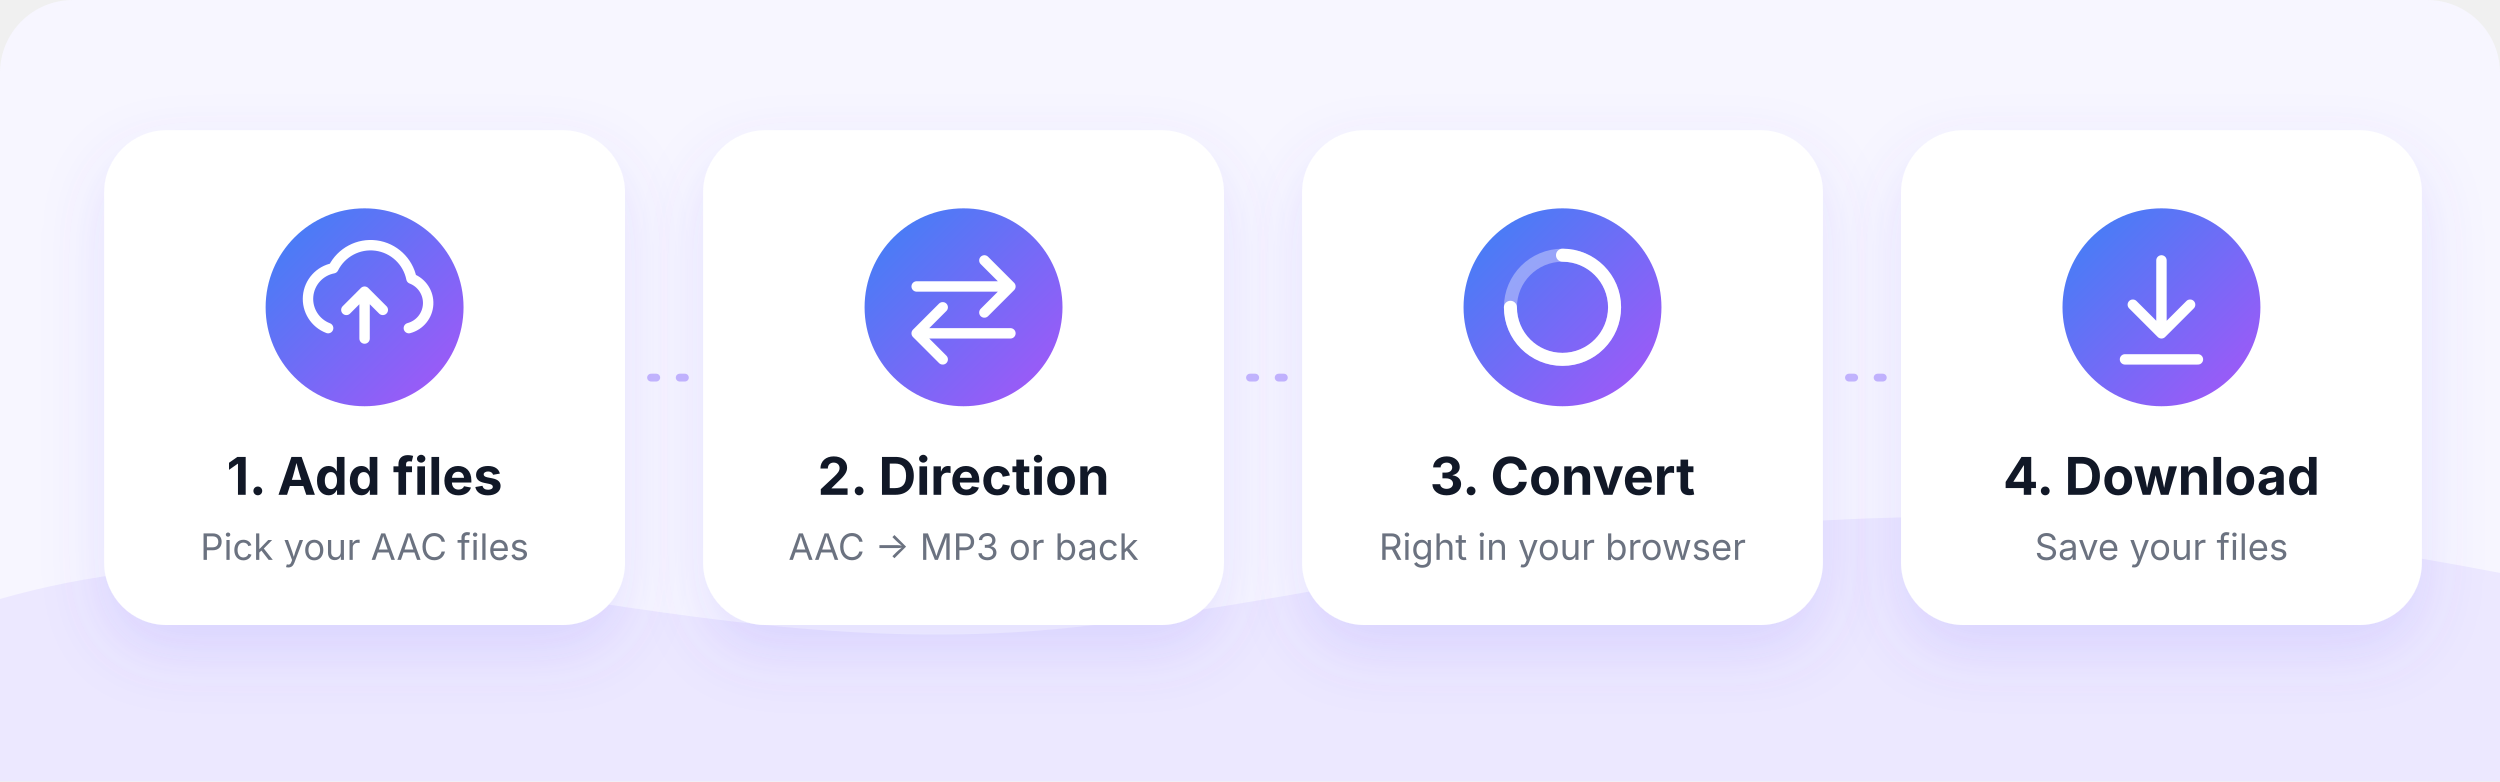
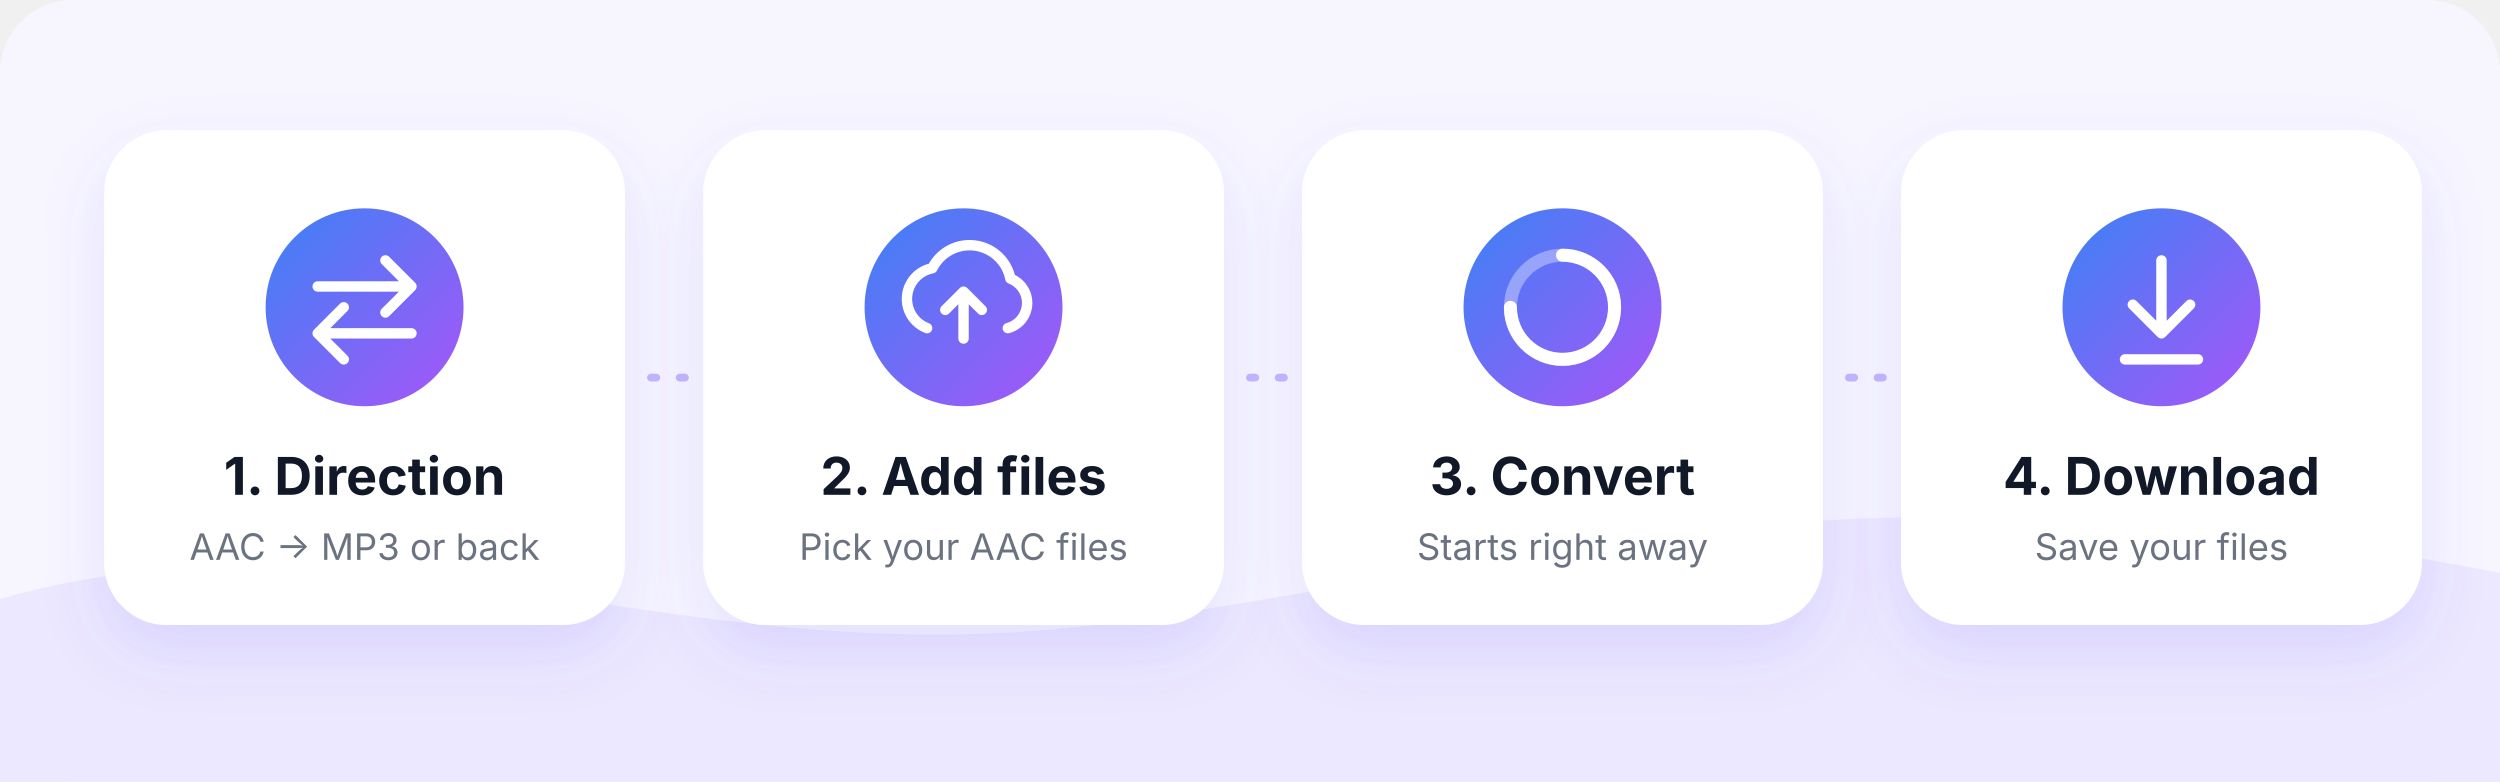
<svg xmlns="http://www.w3.org/2000/svg" viewBox="0 0 960 300" role="img" aria-labelledby="t d">
  <defs>
    <linearGradient id="g" x1="0" y1="0" x2="1" y2="1">
      <stop offset="0" stop-color="#3b82f6" />
      <stop offset="1" stop-color="#a855f7" />
    </linearGradient>
    <linearGradient id="gh" x1="0" y1="0" x2="1" y2="0">
      <stop offset="0" stop-color="#3b82f6" />
      <stop offset="1" stop-color="#a855f7" />
    </linearGradient>
    <filter id="s" x="-20%" y="-20%" width="140%" height="160%">
      <feDropShadow dx="0" dy="10" stdDeviation="12" flood-color="#6d5dfc" flood-opacity=".15" />
    </filter>
  </defs>
  <rect width="960" height="300" rx="28" fill="#f7f6ff" />
  <path d="M0 230c140-40 260 30 420 10s280-70 540-20v80H0z" fill="#ece8ff" />
  <g stroke="#c4b5fd" stroke-width="3" stroke-dasharray="2 9" stroke-linecap="round">
    <path d="M250 145h30M480 145h30M710 145h30" />
  </g>
  <g font-family="Inter, Arial, sans-serif">
    <g filter="url(#s)">
      <rect x="40" y="50" width="200" height="190" rx="24" fill="#fff" />
    </g>
    <circle cx="140" cy="118" r="38" fill="url(#g)" />
-     <path d="M126 126a12 12 0 0 1 2-23 16 16 0 0 1 30 4 10 10 0 0 1-1 19M140 130v-18m-7 7 7-7 7 7" stroke="#fff" stroke-width="4" fill="none" stroke-linecap="round" stroke-linejoin="round" />
-     <text x="140" y="190" text-anchor="middle" font-size="20" font-weight="700" fill="#111827">1. Add files</text>
-     <text x="140" y="215" text-anchor="middle" font-size="14" fill="#6b7280">Pick your AAC files</text>
+     <path d="M122 110h36m-10-10 10 10-10 10M158 128h-36m10-10-10 10 10 10" stroke="#fff" stroke-width="4" fill="none" stroke-linecap="round" stroke-linejoin="round" />
+     <text x="140" y="190" text-anchor="middle" font-size="20" font-weight="700" fill="#111827">1. Direction</text>
+     <text x="140" y="215" text-anchor="middle" font-size="14" fill="#6b7280">AAC → MP3 or back</text>
    <g filter="url(#s)">
      <rect x="270" y="50" width="200" height="190" rx="24" fill="#fff" />
    </g>
    <circle cx="370" cy="118" r="38" fill="url(#g)" />
-     <path d="M352 110h36m-10-10 10 10-10 10M388 128h-36m10-10-10 10 10 10" stroke="#fff" stroke-width="4" fill="none" stroke-linecap="round" stroke-linejoin="round" />
-     <text x="370" y="190" text-anchor="middle" font-size="20" font-weight="700" fill="#111827">2. Direction</text>
-     <text x="370" y="215" text-anchor="middle" font-size="14" fill="#6b7280">AAC → MP3 or back</text>
+     <path d="M356 126a12 12 0 0 1 2-23 16 16 0 0 1 30 4 10 10 0 0 1-1 19M370 130v-18m-7 7 7-7 7 7" stroke="#fff" stroke-width="4" fill="none" stroke-linecap="round" stroke-linejoin="round" />
+     <text x="370" y="190" text-anchor="middle" font-size="20" font-weight="700" fill="#111827">2. Add files</text>
+     <text x="370" y="215" text-anchor="middle" font-size="14" fill="#6b7280">Pick your AAC files</text>
    <g filter="url(#s)">
      <rect x="500" y="50" width="200" height="190" rx="24" fill="#fff" />
    </g>
    <circle cx="600" cy="118" r="38" fill="url(#g)" />
    <circle cx="600" cy="118" r="20" fill="none" stroke="#fff" stroke-opacity=".35" stroke-width="5" />
    <path d="M600 98a20 20 0 1 1-20 20" fill="none" stroke="#fff" stroke-width="5" stroke-linecap="round" />
    <text x="600" y="190" text-anchor="middle" font-size="20" font-weight="700" fill="#111827">3. Convert</text>
-     <text x="600" y="215" text-anchor="middle" font-size="14" fill="#6b7280">Right in your browser</text>
+     <text x="600" y="215" text-anchor="middle" font-size="14" fill="#6b7280">Starts right away</text>
    <g filter="url(#s)">
      <rect x="730" y="50" width="200" height="190" rx="24" fill="#fff" />
    </g>
    <circle cx="830" cy="118" r="38" fill="url(#g)" />
    <path d="M830 100v28m-11-11 11 11 11-11M816 138h28" stroke="#fff" stroke-width="4" fill="none" stroke-linecap="round" stroke-linejoin="round" />
    <text x="830" y="190" text-anchor="middle" font-size="20" font-weight="700" fill="#111827">4. Download</text>
    <text x="830" y="215" text-anchor="middle" font-size="14" fill="#6b7280">Save your files</text>
  </g>
</svg>
